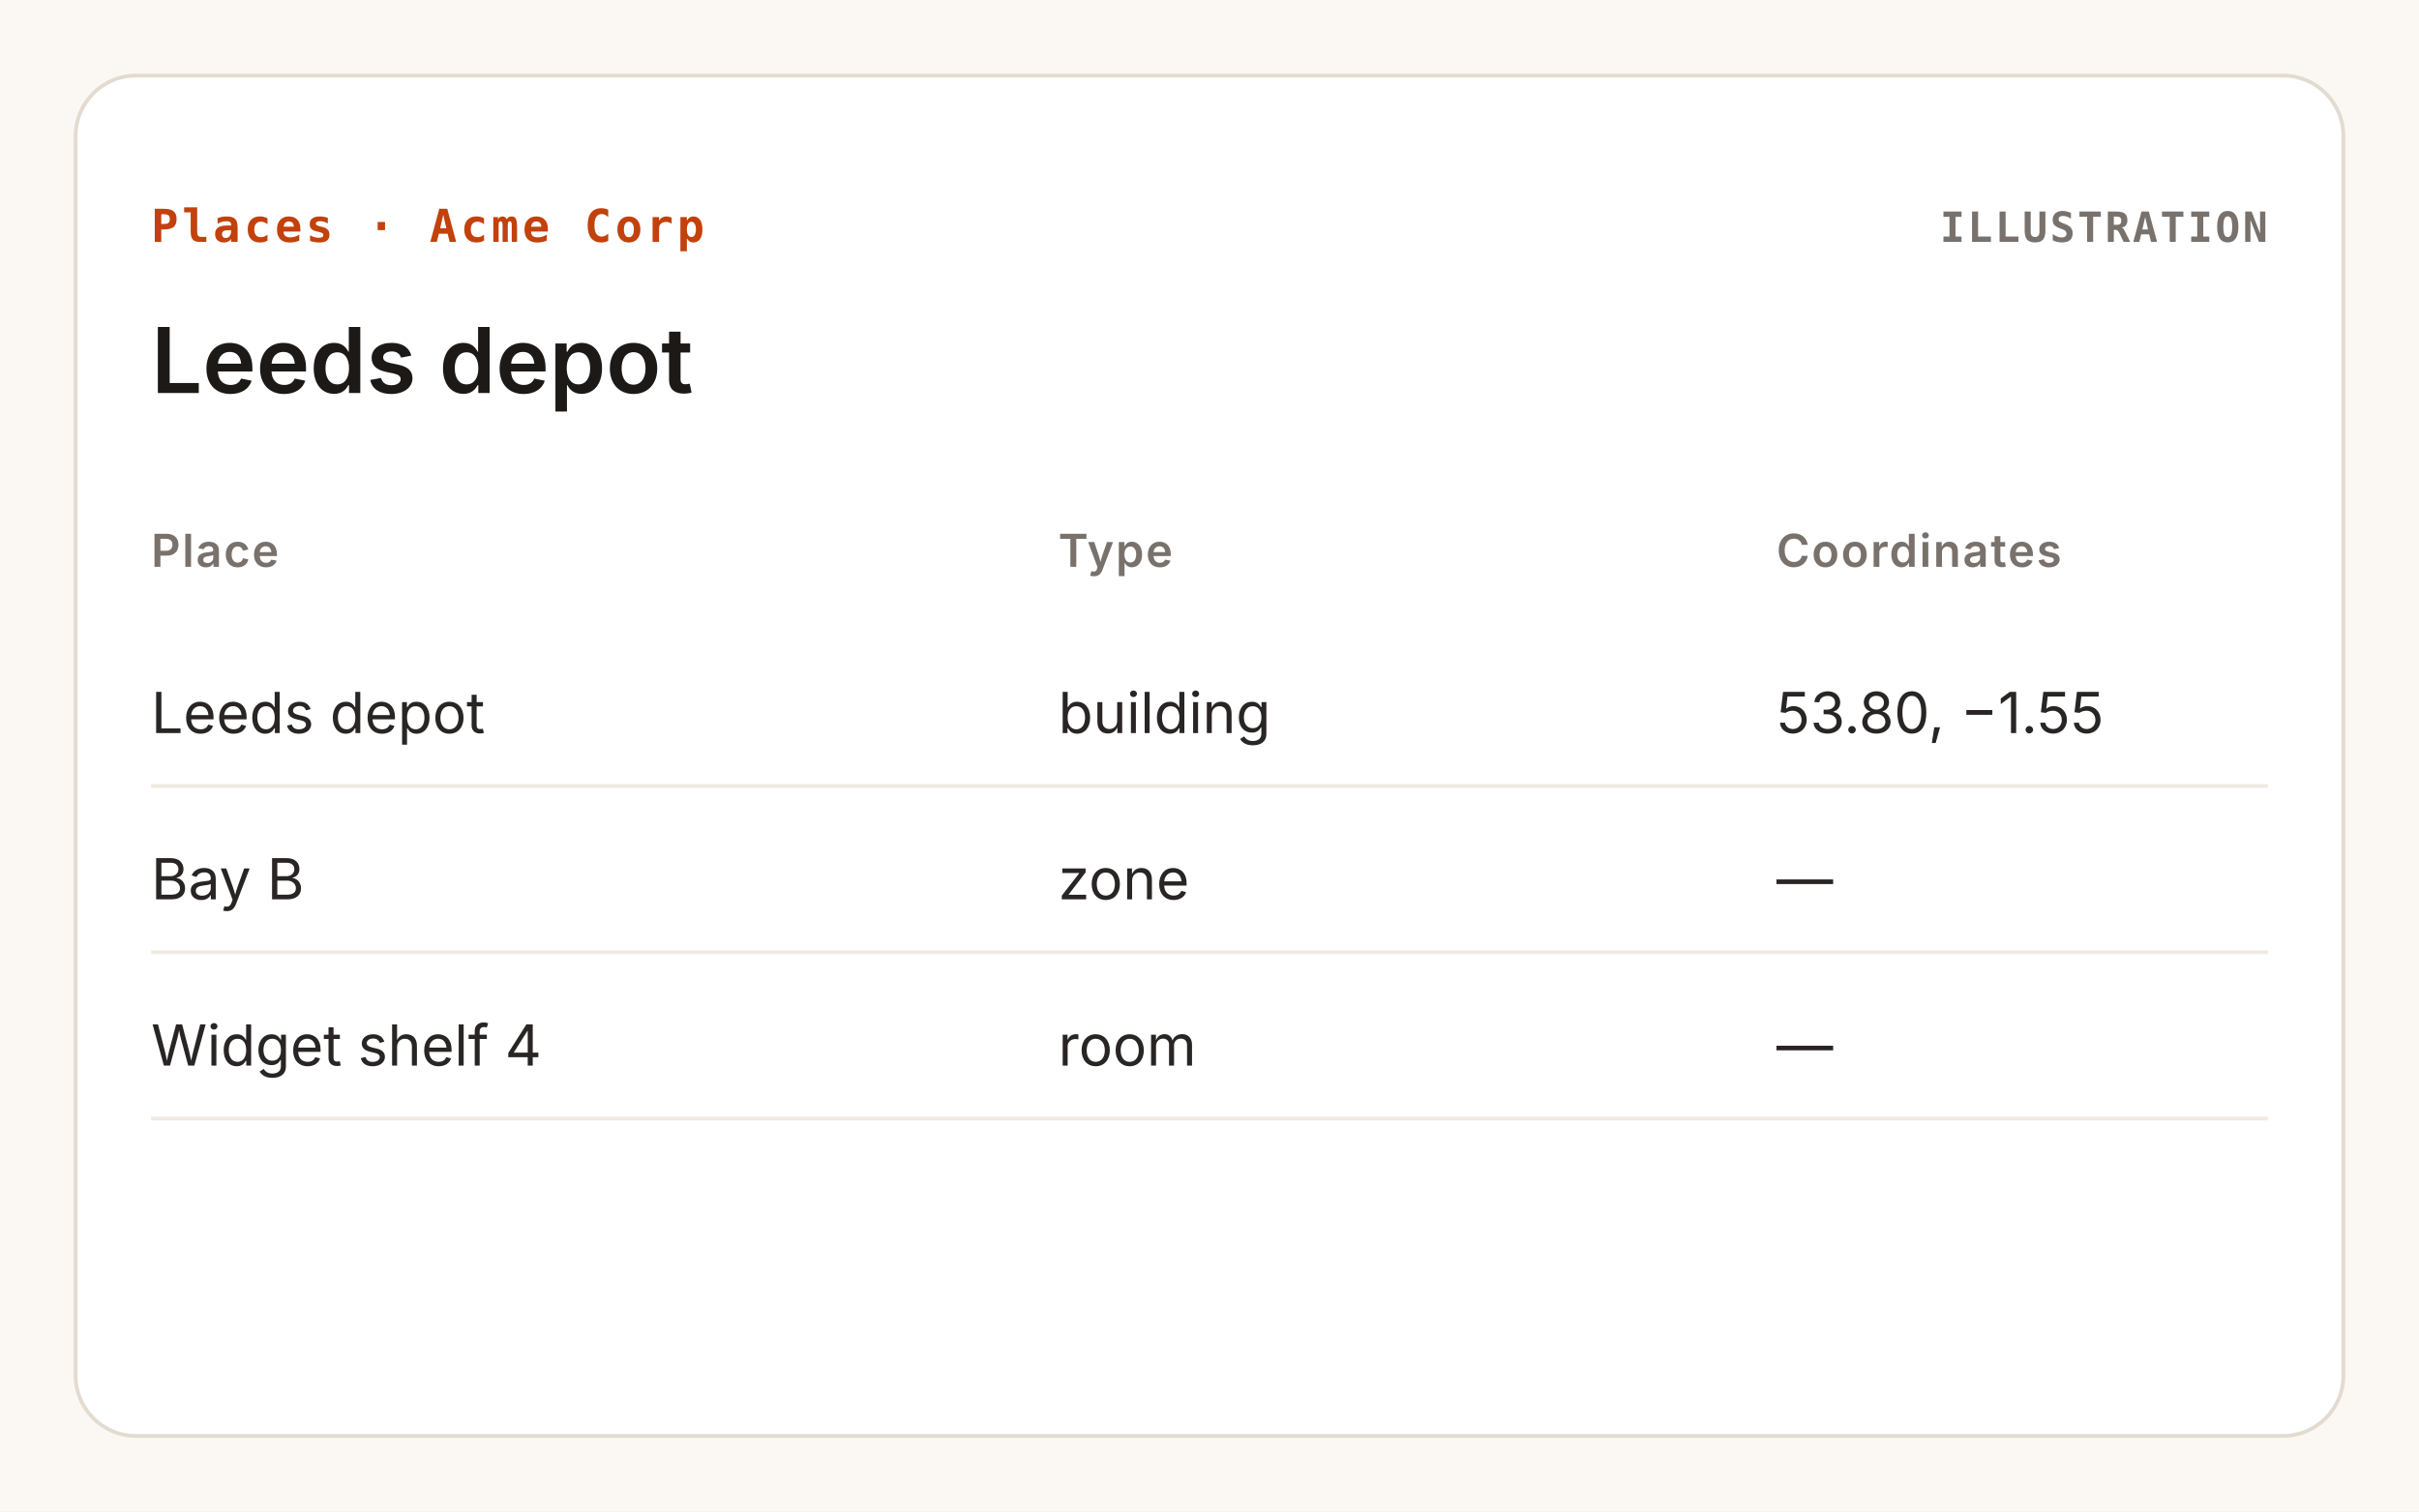
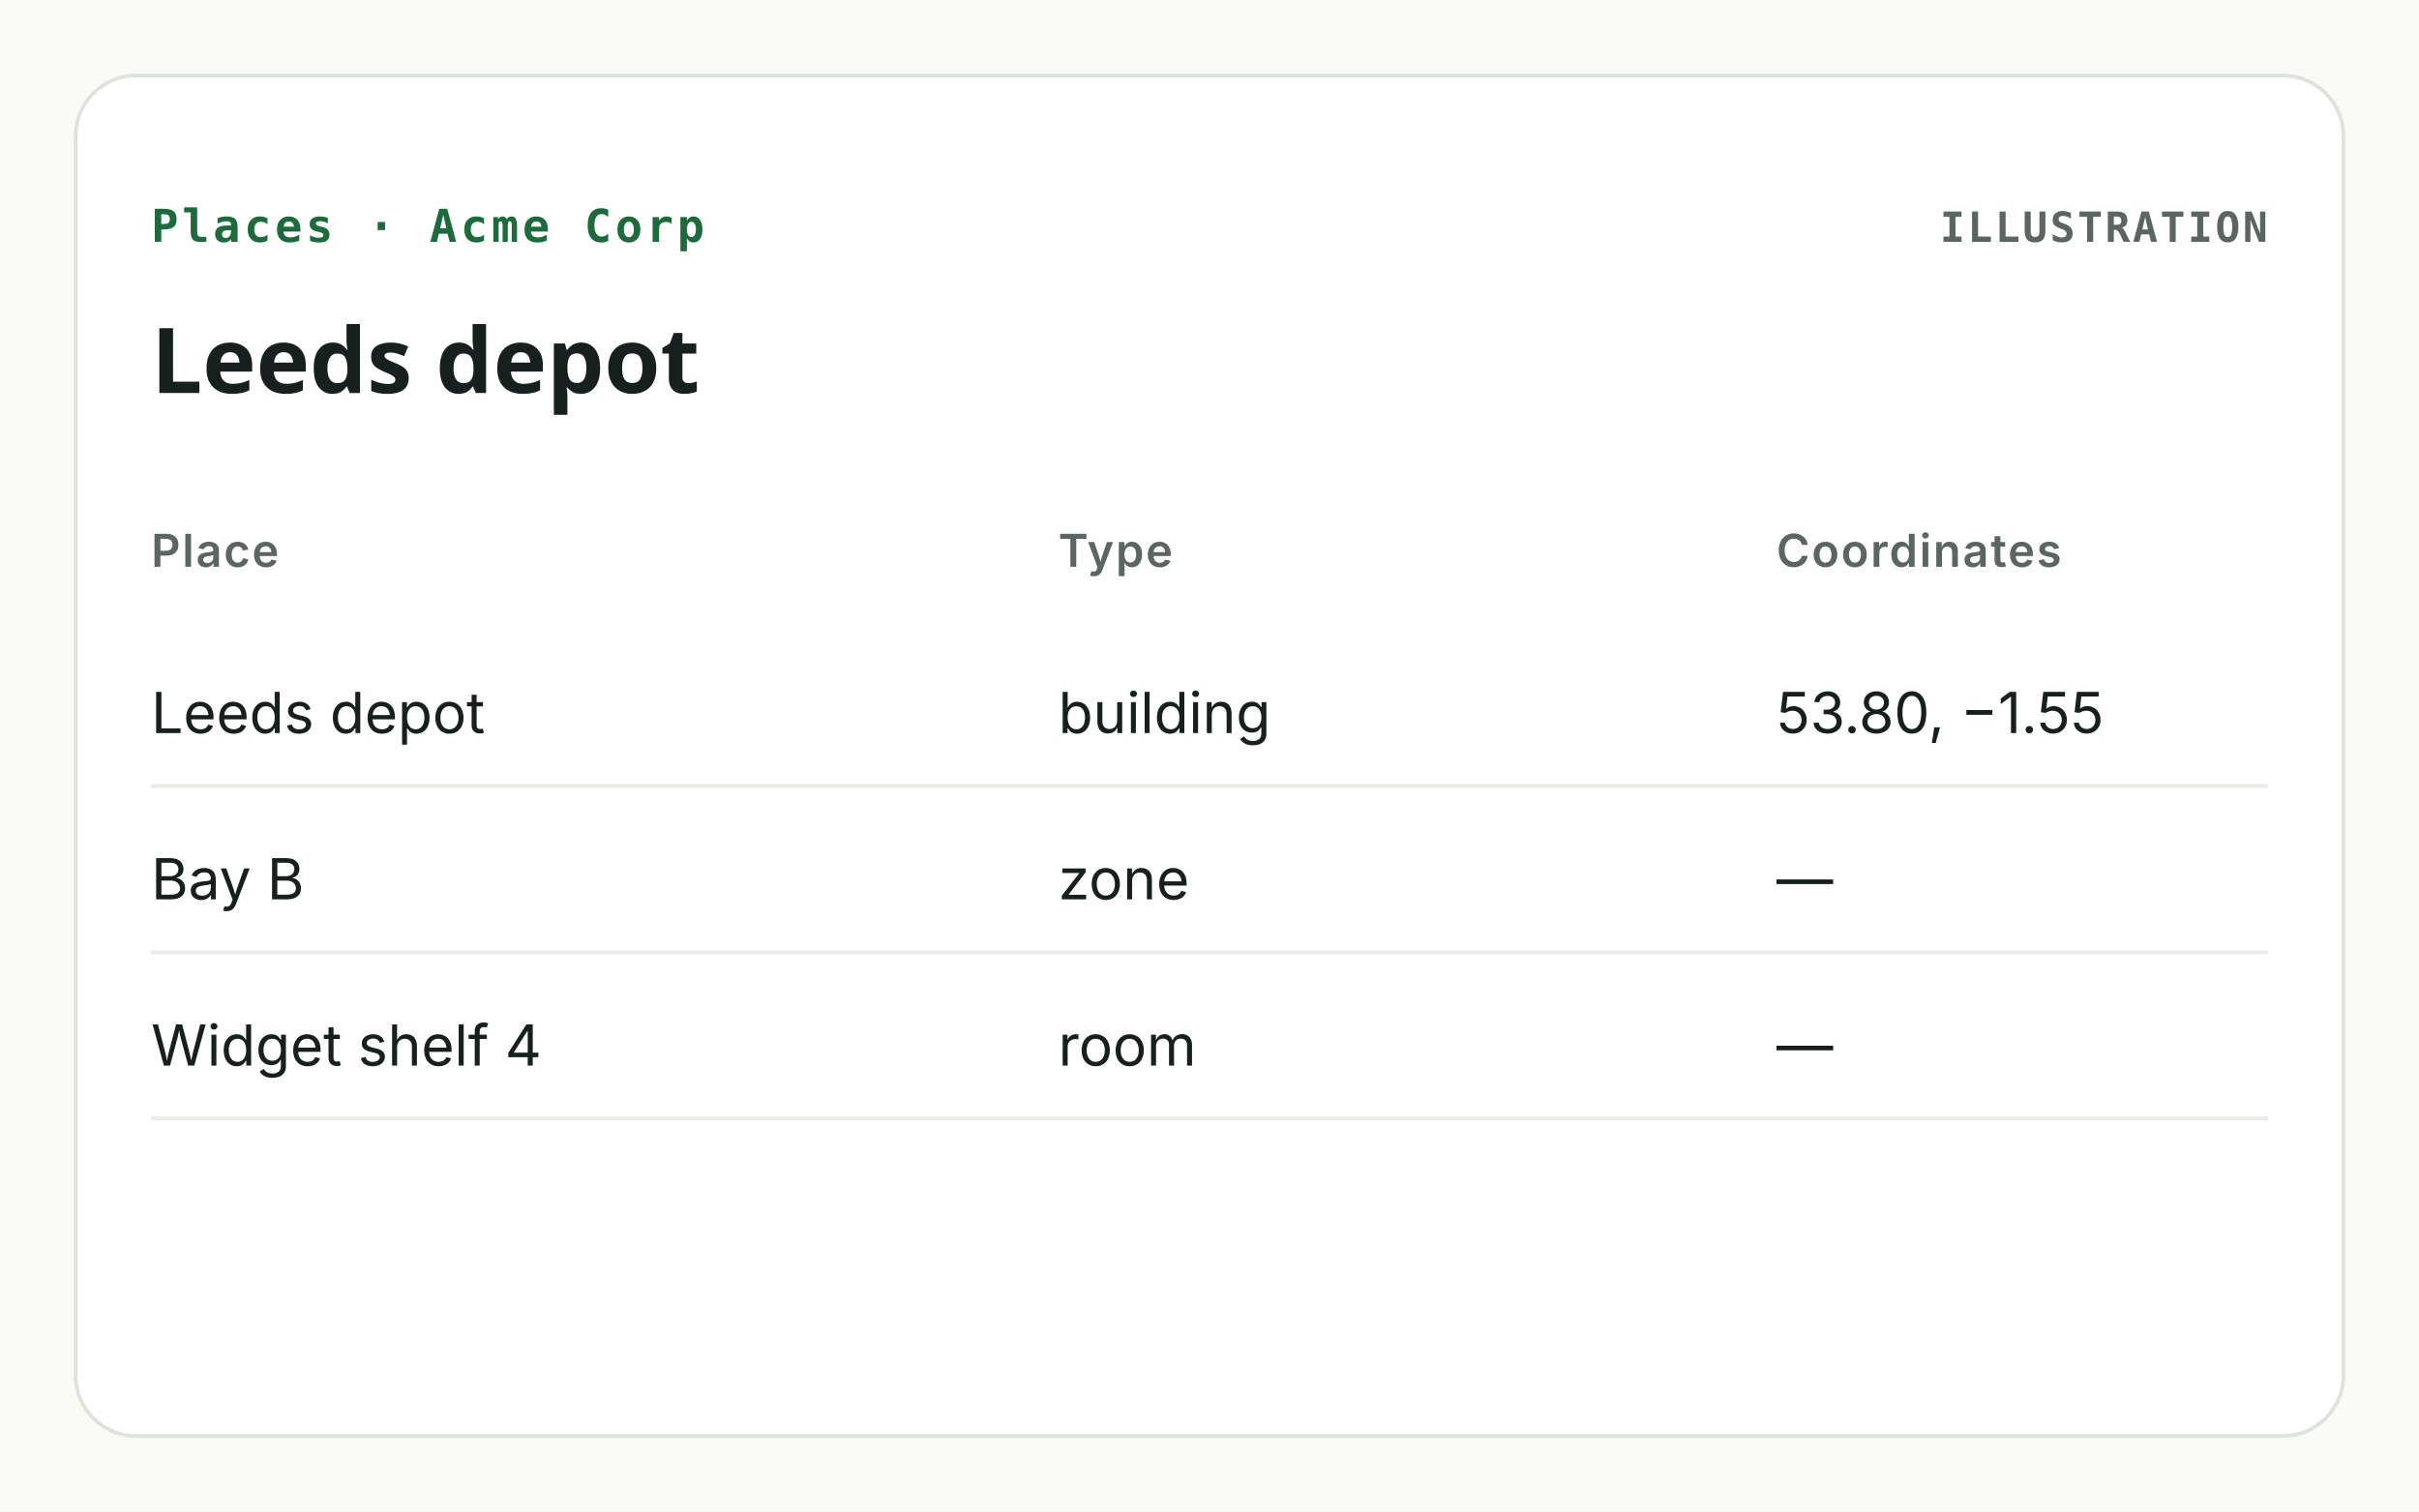
<svg xmlns="http://www.w3.org/2000/svg" viewBox="0 0 640 400" width="640" height="400" role="img" aria-labelledby="title-places">
  <style>
-     .bg { fill: #fbf8f3; }
-     .card { fill: #ffffff; stroke: #e3dbd0; }
-     .kicker { font: 600 12px/1 ui-monospace, "JetBrains Mono", monospace; fill: #c2410c; letter-spacing: 0.08em; text-transform: uppercase; }
-     .title { font: 600 24px/1 Avenir, Inter, system-ui, sans-serif; fill: #1c1917; }
-     .head { font: 600 12px/1 Avenir, Inter, system-ui, sans-serif; fill: #78716c; letter-spacing: 0.04em; text-transform: uppercase; }
-     .cell { font: 400 15px/1 Avenir, Inter, system-ui, sans-serif; fill: #292524; }
-     .rule { stroke: #efe9e1; }
-     .badge { font: 600 11px/1 ui-monospace, "JetBrains Mono", monospace; fill: #78716c; letter-spacing: 0.06em; }
+     .bg { fill: #fafaf7; }
+     .card { fill: #ffffff; stroke: #dfe3de; }
+     .kicker { font: 600 12px/1 ui-monospace, "JetBrains Mono", monospace; fill: #1d6a3c; letter-spacing: 0.08em; text-transform: uppercase; }
+     .title { font: 700 24px/1 Gabarito, "Avenir Next", "Segoe UI", sans-serif; fill: #17201f; }
+     .head { font: 600 12px/1 Inter, -apple-system, "Segoe UI", Roboto, sans-serif; fill: #5b6664; letter-spacing: 0.04em; text-transform: uppercase; }
+     .cell { font: 400 15px/1 Inter, -apple-system, "Segoe UI", Roboto, sans-serif; fill: #17201f; }
+     .rule { stroke: #e9ebe6; }
+     .badge { font: 600 11px/1 ui-monospace, "JetBrains Mono", monospace; fill: #5b6664; letter-spacing: 0.06em; }
  </style>
  <rect class="bg" width="640" height="400" />
  <rect class="card" x="20" y="20" width="600" height="360" rx="16" />
  <text x="40" y="64" class="kicker">Places · Acme Corp</text>
  <text x="40" y="104" class="title">Leeds depot</text>
  <text x="600" y="64" text-anchor="end" class="badge">ILLUSTRATION</text>
  <g>
    <text x="40" y="150" class="head">Place</text>
    <text x="280" y="150" class="head">Type</text>
    <text x="470" y="150" class="head">Coordinates</text>
    <line x1="40" x2="600" y1="208" y2="208" class="rule" />
    <text x="40" y="194" class="cell">Leeds depot</text>
    <text x="280" y="194" class="cell">building</text>
    <text x="470" y="194" class="cell">53.80, −1.55</text>
    <line x1="40" x2="600" y1="252" y2="252" class="rule" />
    <text x="40" y="238" class="cell">Bay B</text>
    <text x="280" y="238" class="cell">zone</text>
    <text x="470" y="238" class="cell">—</text>
    <line x1="40" x2="600" y1="296" y2="296" class="rule" />
    <text x="40" y="282" class="cell">Widget shelf 4</text>
    <text x="280" y="282" class="cell">room</text>
    <text x="470" y="282" class="cell">—</text>
  </g>
</svg>
